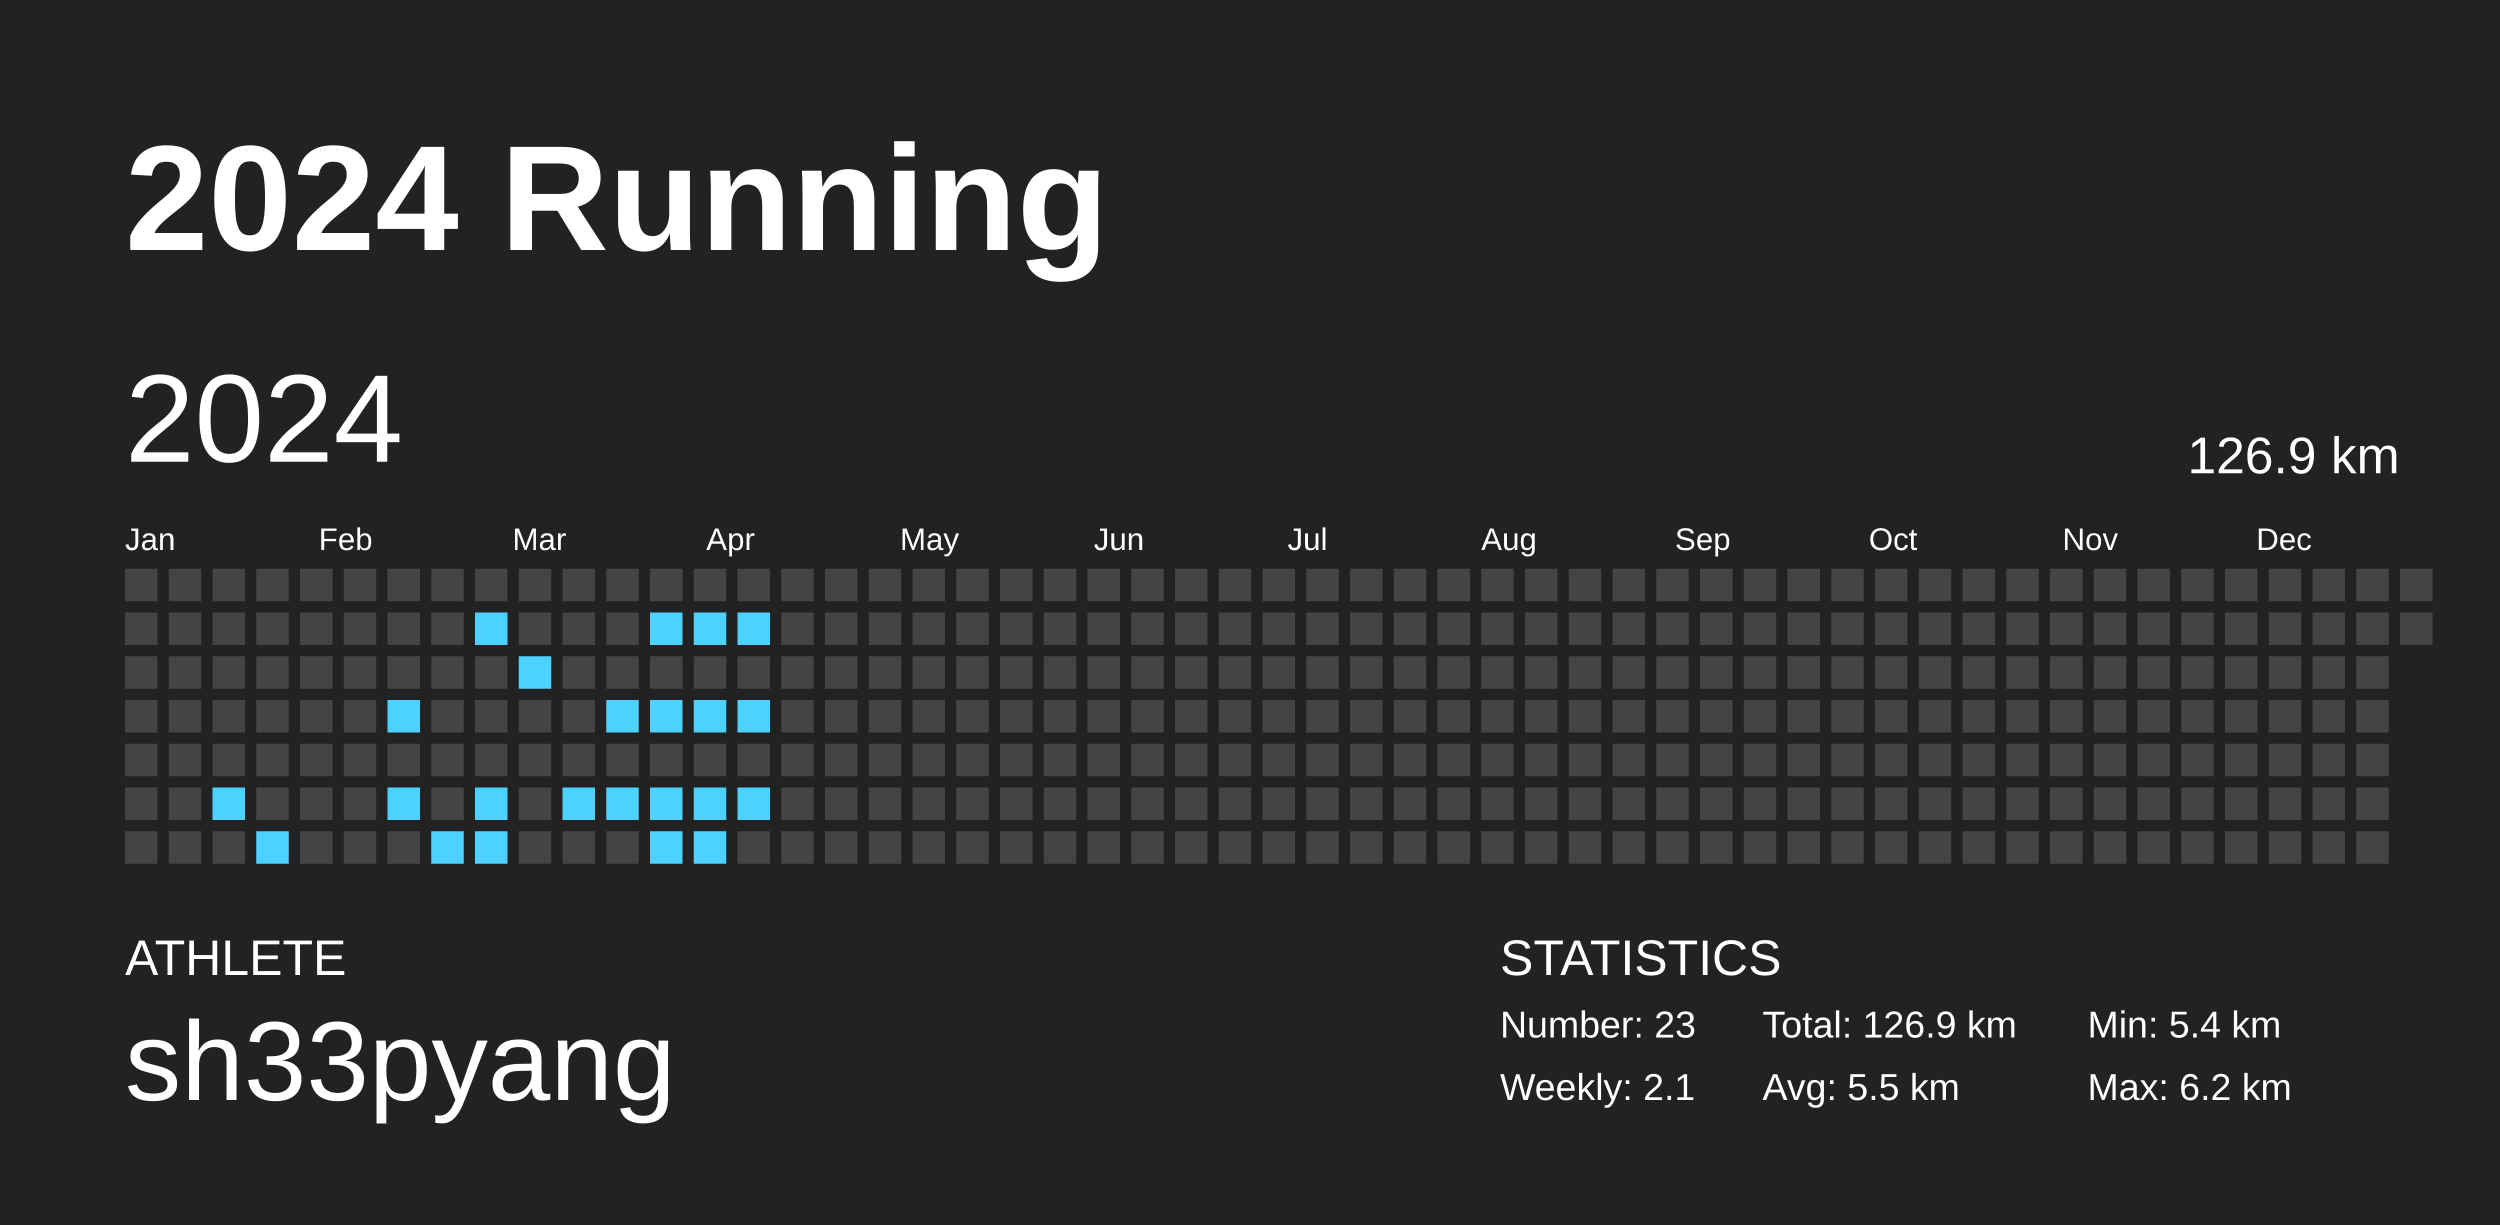
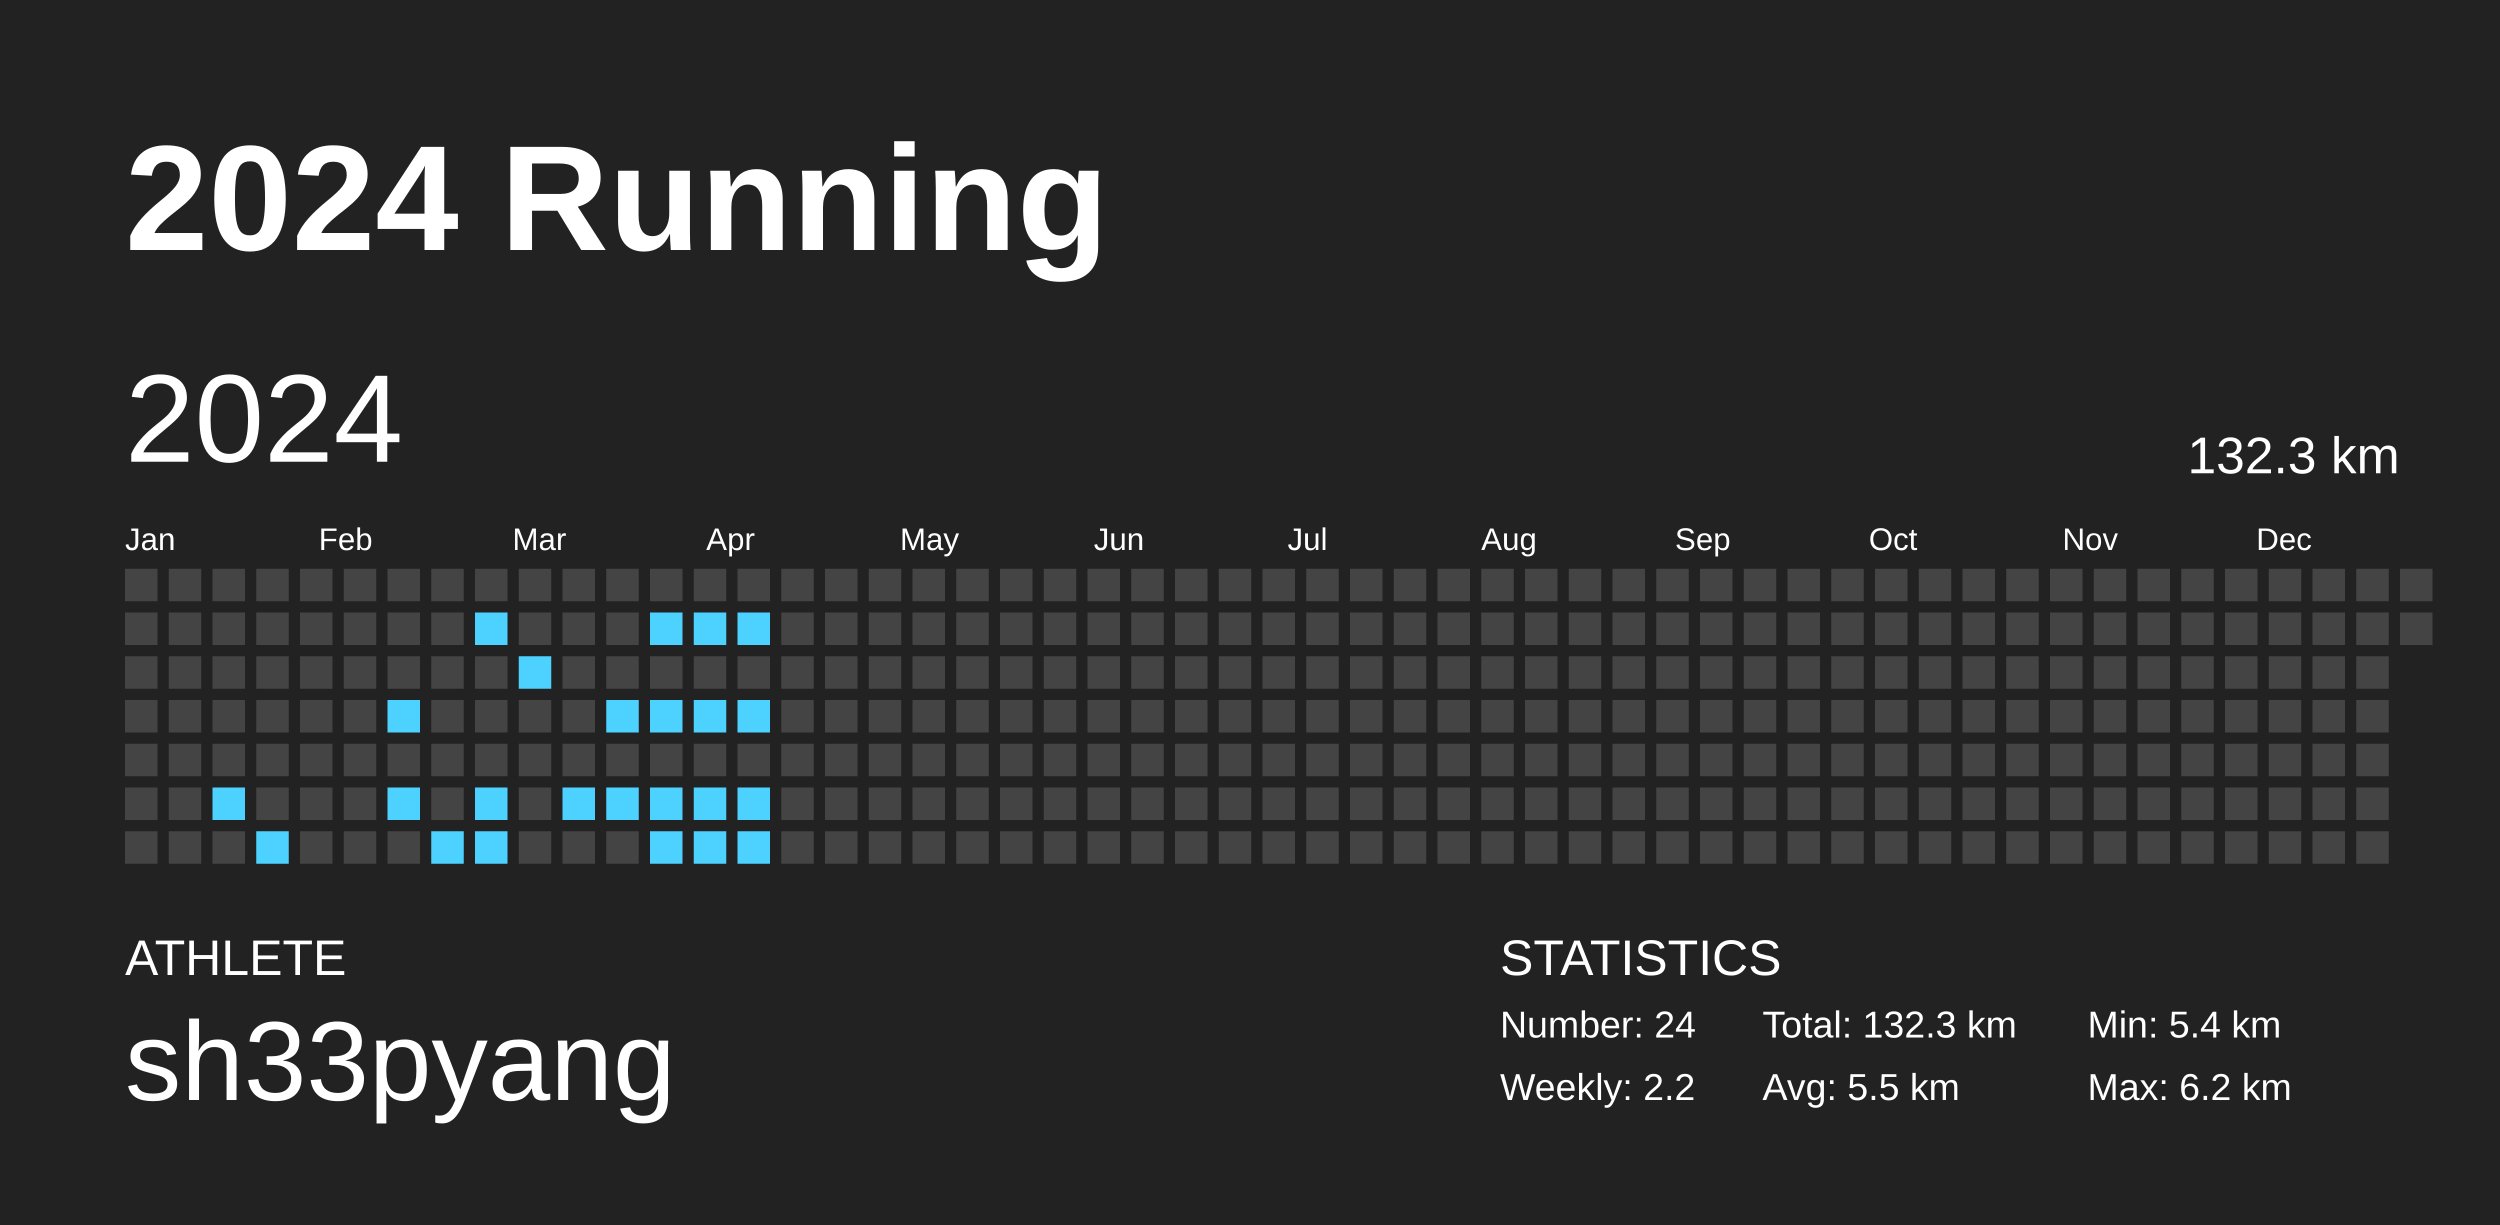
<svg xmlns="http://www.w3.org/2000/svg" baseProfile="full" height="98mm" version="1.1" viewBox="0,0,200,98" width="200mm">
  <defs />
  <rect fill="#222222" height="98" width="200" x="0" y="0" />
  <text fill="#FFFFFF" style="font-size:12px; font-family:Arial; font-weight:bold;" x="10" y="20">2024 Running</text>
  <text fill="#FFFFFF" style="font-size:4px; font-family:Arial" x="10" y="78">ATHLETE</text>
  <text fill="#FFFFFF" style="font-size:9px; font-family:Arial" x="10" y="88">sh33pyang</text>
  <text fill="#FFFFFF" style="font-size:4px; font-family:Arial" x="120" y="78">STATISTICS</text>
-   <text fill="#FFFFFF" style="font-size:3px; font-family:Arial" x="120" y="83">Number: 23</text>
-   <text fill="#FFFFFF" style="font-size:3px; font-family:Arial" x="120" y="88">Weekly: 2.1</text>
-   <text fill="#FFFFFF" style="font-size:3px; font-family:Arial" x="141" y="83">Total: 126.9 km</text>
+   <text fill="#FFFFFF" style="font-size:3px; font-family:Arial" x="120" y="83">Number: 24</text>
+   <text fill="#FFFFFF" style="font-size:3px; font-family:Arial" x="120" y="88">Weekly: 2.2</text>
+   <text fill="#FFFFFF" style="font-size:3px; font-family:Arial" x="141" y="83">Total: 132.3 km</text>
  <text fill="#FFFFFF" style="font-size:3px; font-family:Arial" x="141" y="88">Avg: 5.5 km</text>
  <text fill="#FFFFFF" style="font-size:3px; font-family:Arial" x="167" y="83">Min: 5.4 km</text>
  <text fill="#FFFFFF" style="font-size:3px; font-family:Arial" x="167" y="88">Max: 6.2 km</text>
  <text dominant-baseline="hanging" fill="#FFFFFF" style="font-size:10.0px; font-family:Arial;" x="10" y="30">2024</text>
-   <text dominant-baseline="hanging" fill="#FFFFFF" style="font-size:4.125px; font-family:Arial;" x="175" y="35">126.9 km</text>
+   <text dominant-baseline="hanging" fill="#FFFFFF" style="font-size:4.125px; font-family:Arial;" x="175" y="35">132.3 km</text>
  <text fill="#FFFFFF" style="font-size:2.5px; font-family:Arial" x="10.0" y="44">Jan</text>
  <text fill="#FFFFFF" style="font-size:2.5px; font-family:Arial" x="25.5" y="44">Feb</text>
  <text fill="#FFFFFF" style="font-size:2.5px; font-family:Arial" x="41.0" y="44">Mar</text>
  <text fill="#FFFFFF" style="font-size:2.5px; font-family:Arial" x="56.5" y="44">Apr</text>
  <text fill="#FFFFFF" style="font-size:2.5px; font-family:Arial" x="72.0" y="44">May</text>
  <text fill="#FFFFFF" style="font-size:2.5px; font-family:Arial" x="87.5" y="44">Jun</text>
  <text fill="#FFFFFF" style="font-size:2.5px; font-family:Arial" x="103.0" y="44">Jul</text>
  <text fill="#FFFFFF" style="font-size:2.5px; font-family:Arial" x="118.5" y="44">Aug</text>
  <text fill="#FFFFFF" style="font-size:2.5px; font-family:Arial" x="134.0" y="44">Sep</text>
  <text fill="#FFFFFF" style="font-size:2.5px; font-family:Arial" x="149.5" y="44">Oct</text>
  <text fill="#FFFFFF" style="font-size:2.5px; font-family:Arial" x="165.0" y="44">Nov</text>
  <text fill="#FFFFFF" style="font-size:2.5px; font-family:Arial" x="180.5" y="44">Dec</text>
  <rect fill="#444444" height="2.6" width="2.6" x="10.0" y="45.5" />
  <rect fill="#444444" height="2.6" width="2.6" x="10.0" y="49.0" />
  <rect fill="#444444" height="2.6" width="2.6" x="10.0" y="52.5" />
  <rect fill="#444444" height="2.6" width="2.6" x="10.0" y="56.0" />
  <rect fill="#444444" height="2.6" width="2.6" x="10.0" y="59.5" />
  <rect fill="#444444" height="2.6" width="2.6" x="10.0" y="63.0" />
  <rect fill="#444444" height="2.6" width="2.6" x="10.0" y="66.5" />
  <rect fill="#444444" height="2.6" width="2.6" x="13.5" y="45.5" />
  <rect fill="#444444" height="2.6" width="2.6" x="13.5" y="49.0" />
  <rect fill="#444444" height="2.6" width="2.6" x="13.5" y="52.5" />
  <rect fill="#444444" height="2.6" width="2.6" x="13.5" y="56.0" />
  <rect fill="#444444" height="2.6" width="2.6" x="13.5" y="59.5" />
  <rect fill="#444444" height="2.6" width="2.6" x="13.5" y="63.0" />
  <rect fill="#444444" height="2.6" width="2.6" x="13.5" y="66.5" />
  <rect fill="#444444" height="2.6" width="2.6" x="17.0" y="45.5" />
  <rect fill="#444444" height="2.6" width="2.6" x="17.0" y="49.0" />
  <rect fill="#444444" height="2.6" width="2.6" x="17.0" y="52.5" />
  <rect fill="#444444" height="2.6" width="2.6" x="17.0" y="56.0" />
  <rect fill="#444444" height="2.6" width="2.6" x="17.0" y="59.5" />
  <rect fill="#4dd2ff" height="2.6" width="2.6" x="17.0" y="63.0" />
  <rect fill="#444444" height="2.6" width="2.6" x="17.0" y="66.5" />
  <rect fill="#444444" height="2.6" width="2.6" x="20.5" y="45.5" />
  <rect fill="#444444" height="2.6" width="2.6" x="20.5" y="49.0" />
  <rect fill="#444444" height="2.6" width="2.6" x="20.5" y="52.5" />
  <rect fill="#444444" height="2.6" width="2.6" x="20.5" y="56.0" />
  <rect fill="#444444" height="2.6" width="2.6" x="20.5" y="59.5" />
  <rect fill="#444444" height="2.6" width="2.6" x="20.5" y="63.0" />
  <rect fill="#4dd2ff" height="2.6" width="2.6" x="20.5" y="66.5" />
  <rect fill="#444444" height="2.6" width="2.6" x="24.0" y="45.5" />
  <rect fill="#444444" height="2.6" width="2.6" x="24.0" y="49.0" />
  <rect fill="#444444" height="2.6" width="2.6" x="24.0" y="52.5" />
  <rect fill="#444444" height="2.6" width="2.6" x="24.0" y="56.0" />
  <rect fill="#444444" height="2.6" width="2.6" x="24.0" y="59.5" />
  <rect fill="#444444" height="2.6" width="2.6" x="24.0" y="63.0" />
  <rect fill="#444444" height="2.6" width="2.6" x="24.0" y="66.5" />
  <rect fill="#444444" height="2.6" width="2.6" x="27.5" y="45.5" />
  <rect fill="#444444" height="2.6" width="2.6" x="27.5" y="49.0" />
  <rect fill="#444444" height="2.6" width="2.6" x="27.5" y="52.5" />
  <rect fill="#444444" height="2.6" width="2.6" x="27.5" y="56.0" />
  <rect fill="#444444" height="2.6" width="2.6" x="27.5" y="59.5" />
  <rect fill="#444444" height="2.6" width="2.6" x="27.5" y="63.0" />
  <rect fill="#444444" height="2.6" width="2.6" x="27.5" y="66.5" />
  <rect fill="#444444" height="2.6" width="2.6" x="31.0" y="45.5" />
  <rect fill="#444444" height="2.6" width="2.6" x="31.0" y="49.0" />
  <rect fill="#444444" height="2.6" width="2.6" x="31.0" y="52.5" />
  <rect fill="#4dd2ff" height="2.6" width="2.6" x="31.0" y="56.0" />
  <rect fill="#444444" height="2.6" width="2.6" x="31.0" y="59.5" />
  <rect fill="#4dd2ff" height="2.6" width="2.6" x="31.0" y="63.0" />
  <rect fill="#444444" height="2.6" width="2.6" x="31.0" y="66.5" />
  <rect fill="#444444" height="2.6" width="2.6" x="34.5" y="45.5" />
  <rect fill="#444444" height="2.6" width="2.6" x="34.5" y="49.0" />
  <rect fill="#444444" height="2.6" width="2.6" x="34.5" y="52.5" />
  <rect fill="#444444" height="2.6" width="2.6" x="34.5" y="56.0" />
  <rect fill="#444444" height="2.6" width="2.6" x="34.5" y="59.5" />
  <rect fill="#444444" height="2.6" width="2.6" x="34.5" y="63.0" />
  <rect fill="#4dd2ff" height="2.6" width="2.6" x="34.5" y="66.5" />
  <rect fill="#444444" height="2.6" width="2.6" x="38.0" y="45.5" />
  <rect fill="#4dd2ff" height="2.6" width="2.6" x="38.0" y="49.0" />
  <rect fill="#444444" height="2.6" width="2.6" x="38.0" y="52.5" />
  <rect fill="#444444" height="2.6" width="2.6" x="38.0" y="56.0" />
  <rect fill="#444444" height="2.6" width="2.6" x="38.0" y="59.5" />
  <rect fill="#4dd2ff" height="2.6" width="2.6" x="38.0" y="63.0" />
  <rect fill="#4dd2ff" height="2.6" width="2.6" x="38.0" y="66.5" />
  <rect fill="#444444" height="2.6" width="2.6" x="41.5" y="45.5" />
  <rect fill="#444444" height="2.6" width="2.6" x="41.5" y="49.0" />
  <rect fill="#4dd2ff" height="2.6" width="2.6" x="41.5" y="52.5" />
  <rect fill="#444444" height="2.6" width="2.6" x="41.5" y="56.0" />
  <rect fill="#444444" height="2.6" width="2.6" x="41.5" y="59.5" />
  <rect fill="#444444" height="2.6" width="2.6" x="41.5" y="63.0" />
  <rect fill="#444444" height="2.6" width="2.6" x="41.5" y="66.5" />
  <rect fill="#444444" height="2.6" width="2.6" x="45.0" y="45.5" />
  <rect fill="#444444" height="2.6" width="2.6" x="45.0" y="49.0" />
  <rect fill="#444444" height="2.6" width="2.6" x="45.0" y="52.5" />
  <rect fill="#444444" height="2.6" width="2.6" x="45.0" y="56.0" />
  <rect fill="#444444" height="2.6" width="2.6" x="45.0" y="59.5" />
  <rect fill="#4dd2ff" height="2.6" width="2.6" x="45.0" y="63.0" />
  <rect fill="#444444" height="2.6" width="2.6" x="45.0" y="66.5" />
  <rect fill="#444444" height="2.6" width="2.6" x="48.5" y="45.5" />
  <rect fill="#444444" height="2.6" width="2.6" x="48.5" y="49.0" />
  <rect fill="#444444" height="2.6" width="2.6" x="48.5" y="52.5" />
  <rect fill="#4dd2ff" height="2.6" width="2.6" x="48.5" y="56.0" />
  <rect fill="#444444" height="2.6" width="2.6" x="48.5" y="59.5" />
  <rect fill="#4dd2ff" height="2.6" width="2.6" x="48.5" y="63.0" />
  <rect fill="#444444" height="2.6" width="2.6" x="48.5" y="66.5" />
  <rect fill="#444444" height="2.6" width="2.6" x="52.0" y="45.5" />
  <rect fill="#4dd2ff" height="2.6" width="2.6" x="52.0" y="49.0" />
  <rect fill="#444444" height="2.6" width="2.6" x="52.0" y="52.5" />
  <rect fill="#4dd2ff" height="2.6" width="2.6" x="52.0" y="56.0" />
  <rect fill="#444444" height="2.6" width="2.6" x="52.0" y="59.5" />
  <rect fill="#4dd2ff" height="2.6" width="2.6" x="52.0" y="63.0" />
  <rect fill="#4dd2ff" height="2.6" width="2.6" x="52.0" y="66.5" />
  <rect fill="#444444" height="2.6" width="2.6" x="55.5" y="45.5" />
  <rect fill="#4dd2ff" height="2.6" width="2.6" x="55.5" y="49.0" />
  <rect fill="#444444" height="2.6" width="2.6" x="55.5" y="52.5" />
  <rect fill="#4dd2ff" height="2.6" width="2.6" x="55.5" y="56.0" />
  <rect fill="#444444" height="2.6" width="2.6" x="55.5" y="59.5" />
  <rect fill="#4dd2ff" height="2.6" width="2.6" x="55.5" y="63.0" />
  <rect fill="#4dd2ff" height="2.6" width="2.6" x="55.5" y="66.5" />
  <rect fill="#444444" height="2.6" width="2.6" x="59.0" y="45.5" />
  <rect fill="#4dd2ff" height="2.6" width="2.6" x="59.0" y="49.0" />
  <rect fill="#444444" height="2.6" width="2.6" x="59.0" y="52.5" />
  <rect fill="#4dd2ff" height="2.6" width="2.6" x="59.0" y="56.0" />
  <rect fill="#444444" height="2.6" width="2.6" x="59.0" y="59.5" />
  <rect fill="#4dd2ff" height="2.6" width="2.6" x="59.0" y="63.0" />
-   <rect fill="#444444" height="2.6" width="2.6" x="59.0" y="66.5" />
+   <rect fill="#4dd2ff" height="2.6" width="2.6" x="59.0" y="66.5" />
  <rect fill="#444444" height="2.6" width="2.6" x="62.5" y="45.5" />
  <rect fill="#444444" height="2.6" width="2.6" x="62.5" y="49.0" />
  <rect fill="#444444" height="2.6" width="2.6" x="62.5" y="52.5" />
  <rect fill="#444444" height="2.6" width="2.6" x="62.5" y="56.0" />
  <rect fill="#444444" height="2.6" width="2.6" x="62.5" y="59.5" />
  <rect fill="#444444" height="2.6" width="2.6" x="62.5" y="63.0" />
  <rect fill="#444444" height="2.6" width="2.6" x="62.5" y="66.5" />
  <rect fill="#444444" height="2.6" width="2.6" x="66.0" y="45.5" />
  <rect fill="#444444" height="2.6" width="2.6" x="66.0" y="49.0" />
  <rect fill="#444444" height="2.6" width="2.6" x="66.0" y="52.5" />
  <rect fill="#444444" height="2.6" width="2.6" x="66.0" y="56.0" />
  <rect fill="#444444" height="2.6" width="2.6" x="66.0" y="59.5" />
  <rect fill="#444444" height="2.6" width="2.6" x="66.0" y="63.0" />
  <rect fill="#444444" height="2.6" width="2.6" x="66.0" y="66.5" />
  <rect fill="#444444" height="2.6" width="2.6" x="69.5" y="45.5" />
  <rect fill="#444444" height="2.6" width="2.6" x="69.5" y="49.0" />
  <rect fill="#444444" height="2.6" width="2.6" x="69.5" y="52.5" />
  <rect fill="#444444" height="2.6" width="2.6" x="69.5" y="56.0" />
  <rect fill="#444444" height="2.6" width="2.6" x="69.5" y="59.5" />
  <rect fill="#444444" height="2.6" width="2.6" x="69.5" y="63.0" />
  <rect fill="#444444" height="2.6" width="2.6" x="69.5" y="66.5" />
  <rect fill="#444444" height="2.6" width="2.6" x="73.0" y="45.5" />
  <rect fill="#444444" height="2.6" width="2.6" x="73.0" y="49.0" />
  <rect fill="#444444" height="2.6" width="2.6" x="73.0" y="52.5" />
  <rect fill="#444444" height="2.6" width="2.6" x="73.0" y="56.0" />
  <rect fill="#444444" height="2.6" width="2.6" x="73.0" y="59.5" />
  <rect fill="#444444" height="2.6" width="2.6" x="73.0" y="63.0" />
  <rect fill="#444444" height="2.6" width="2.6" x="73.0" y="66.5" />
  <rect fill="#444444" height="2.6" width="2.6" x="76.5" y="45.5" />
  <rect fill="#444444" height="2.6" width="2.6" x="76.5" y="49.0" />
  <rect fill="#444444" height="2.6" width="2.6" x="76.5" y="52.5" />
  <rect fill="#444444" height="2.6" width="2.6" x="76.5" y="56.0" />
  <rect fill="#444444" height="2.6" width="2.6" x="76.5" y="59.5" />
  <rect fill="#444444" height="2.6" width="2.6" x="76.5" y="63.0" />
  <rect fill="#444444" height="2.6" width="2.6" x="76.5" y="66.5" />
  <rect fill="#444444" height="2.6" width="2.6" x="80.0" y="45.5" />
  <rect fill="#444444" height="2.6" width="2.6" x="80.0" y="49.0" />
  <rect fill="#444444" height="2.6" width="2.6" x="80.0" y="52.5" />
  <rect fill="#444444" height="2.6" width="2.6" x="80.0" y="56.0" />
  <rect fill="#444444" height="2.6" width="2.6" x="80.0" y="59.5" />
  <rect fill="#444444" height="2.6" width="2.6" x="80.0" y="63.0" />
  <rect fill="#444444" height="2.6" width="2.6" x="80.0" y="66.5" />
  <rect fill="#444444" height="2.6" width="2.6" x="83.5" y="45.5" />
  <rect fill="#444444" height="2.6" width="2.6" x="83.5" y="49.0" />
  <rect fill="#444444" height="2.6" width="2.6" x="83.5" y="52.5" />
  <rect fill="#444444" height="2.6" width="2.6" x="83.5" y="56.0" />
  <rect fill="#444444" height="2.6" width="2.6" x="83.5" y="59.5" />
  <rect fill="#444444" height="2.6" width="2.6" x="83.5" y="63.0" />
  <rect fill="#444444" height="2.6" width="2.6" x="83.5" y="66.5" />
  <rect fill="#444444" height="2.6" width="2.6" x="87.0" y="45.5" />
  <rect fill="#444444" height="2.6" width="2.6" x="87.0" y="49.0" />
  <rect fill="#444444" height="2.6" width="2.6" x="87.0" y="52.5" />
  <rect fill="#444444" height="2.6" width="2.6" x="87.0" y="56.0" />
  <rect fill="#444444" height="2.6" width="2.6" x="87.0" y="59.5" />
  <rect fill="#444444" height="2.6" width="2.6" x="87.0" y="63.0" />
  <rect fill="#444444" height="2.6" width="2.6" x="87.0" y="66.5" />
  <rect fill="#444444" height="2.6" width="2.6" x="90.5" y="45.5" />
  <rect fill="#444444" height="2.6" width="2.6" x="90.5" y="49.0" />
  <rect fill="#444444" height="2.6" width="2.6" x="90.5" y="52.5" />
  <rect fill="#444444" height="2.6" width="2.6" x="90.5" y="56.0" />
  <rect fill="#444444" height="2.6" width="2.6" x="90.5" y="59.5" />
  <rect fill="#444444" height="2.6" width="2.6" x="90.5" y="63.0" />
  <rect fill="#444444" height="2.6" width="2.6" x="90.5" y="66.5" />
  <rect fill="#444444" height="2.6" width="2.6" x="94.0" y="45.5" />
  <rect fill="#444444" height="2.6" width="2.6" x="94.0" y="49.0" />
  <rect fill="#444444" height="2.6" width="2.6" x="94.0" y="52.5" />
  <rect fill="#444444" height="2.6" width="2.6" x="94.0" y="56.0" />
  <rect fill="#444444" height="2.6" width="2.6" x="94.0" y="59.5" />
  <rect fill="#444444" height="2.6" width="2.6" x="94.0" y="63.0" />
  <rect fill="#444444" height="2.6" width="2.6" x="94.0" y="66.5" />
  <rect fill="#444444" height="2.6" width="2.6" x="97.5" y="45.5" />
  <rect fill="#444444" height="2.6" width="2.6" x="97.5" y="49.0" />
  <rect fill="#444444" height="2.6" width="2.6" x="97.5" y="52.5" />
  <rect fill="#444444" height="2.6" width="2.6" x="97.5" y="56.0" />
  <rect fill="#444444" height="2.6" width="2.6" x="97.5" y="59.5" />
  <rect fill="#444444" height="2.6" width="2.6" x="97.5" y="63.0" />
  <rect fill="#444444" height="2.6" width="2.6" x="97.5" y="66.5" />
  <rect fill="#444444" height="2.6" width="2.6" x="101.0" y="45.5" />
  <rect fill="#444444" height="2.6" width="2.6" x="101.0" y="49.0" />
  <rect fill="#444444" height="2.6" width="2.6" x="101.0" y="52.5" />
  <rect fill="#444444" height="2.6" width="2.6" x="101.0" y="56.0" />
  <rect fill="#444444" height="2.6" width="2.6" x="101.0" y="59.5" />
  <rect fill="#444444" height="2.6" width="2.6" x="101.0" y="63.0" />
  <rect fill="#444444" height="2.6" width="2.6" x="101.0" y="66.5" />
  <rect fill="#444444" height="2.6" width="2.6" x="104.5" y="45.5" />
  <rect fill="#444444" height="2.6" width="2.6" x="104.5" y="49.0" />
  <rect fill="#444444" height="2.6" width="2.6" x="104.5" y="52.5" />
  <rect fill="#444444" height="2.6" width="2.6" x="104.5" y="56.0" />
  <rect fill="#444444" height="2.6" width="2.6" x="104.5" y="59.5" />
  <rect fill="#444444" height="2.6" width="2.6" x="104.5" y="63.0" />
  <rect fill="#444444" height="2.6" width="2.6" x="104.5" y="66.5" />
  <rect fill="#444444" height="2.6" width="2.6" x="108.0" y="45.5" />
  <rect fill="#444444" height="2.6" width="2.6" x="108.0" y="49.0" />
  <rect fill="#444444" height="2.6" width="2.6" x="108.0" y="52.5" />
  <rect fill="#444444" height="2.6" width="2.6" x="108.0" y="56.0" />
  <rect fill="#444444" height="2.6" width="2.6" x="108.0" y="59.5" />
  <rect fill="#444444" height="2.6" width="2.6" x="108.0" y="63.0" />
  <rect fill="#444444" height="2.6" width="2.6" x="108.0" y="66.5" />
  <rect fill="#444444" height="2.6" width="2.6" x="111.5" y="45.5" />
  <rect fill="#444444" height="2.6" width="2.6" x="111.5" y="49.0" />
  <rect fill="#444444" height="2.6" width="2.6" x="111.5" y="52.5" />
  <rect fill="#444444" height="2.6" width="2.6" x="111.5" y="56.0" />
  <rect fill="#444444" height="2.6" width="2.6" x="111.5" y="59.5" />
  <rect fill="#444444" height="2.6" width="2.6" x="111.5" y="63.0" />
  <rect fill="#444444" height="2.6" width="2.6" x="111.5" y="66.5" />
  <rect fill="#444444" height="2.6" width="2.6" x="115.0" y="45.5" />
  <rect fill="#444444" height="2.6" width="2.6" x="115.0" y="49.0" />
  <rect fill="#444444" height="2.6" width="2.6" x="115.0" y="52.5" />
  <rect fill="#444444" height="2.6" width="2.6" x="115.0" y="56.0" />
  <rect fill="#444444" height="2.6" width="2.6" x="115.0" y="59.5" />
  <rect fill="#444444" height="2.6" width="2.6" x="115.0" y="63.0" />
  <rect fill="#444444" height="2.6" width="2.6" x="115.0" y="66.5" />
  <rect fill="#444444" height="2.6" width="2.6" x="118.5" y="45.5" />
  <rect fill="#444444" height="2.6" width="2.6" x="118.5" y="49.0" />
  <rect fill="#444444" height="2.6" width="2.6" x="118.5" y="52.5" />
  <rect fill="#444444" height="2.6" width="2.6" x="118.5" y="56.0" />
  <rect fill="#444444" height="2.6" width="2.6" x="118.5" y="59.5" />
  <rect fill="#444444" height="2.6" width="2.6" x="118.5" y="63.0" />
  <rect fill="#444444" height="2.6" width="2.6" x="118.5" y="66.5" />
  <rect fill="#444444" height="2.6" width="2.6" x="122.0" y="45.5" />
  <rect fill="#444444" height="2.6" width="2.6" x="122.0" y="49.0" />
  <rect fill="#444444" height="2.6" width="2.6" x="122.0" y="52.5" />
  <rect fill="#444444" height="2.6" width="2.6" x="122.0" y="56.0" />
  <rect fill="#444444" height="2.6" width="2.6" x="122.0" y="59.5" />
  <rect fill="#444444" height="2.6" width="2.6" x="122.0" y="63.0" />
  <rect fill="#444444" height="2.6" width="2.6" x="122.0" y="66.5" />
  <rect fill="#444444" height="2.6" width="2.6" x="125.5" y="45.5" />
  <rect fill="#444444" height="2.6" width="2.6" x="125.5" y="49.0" />
  <rect fill="#444444" height="2.6" width="2.6" x="125.5" y="52.5" />
  <rect fill="#444444" height="2.6" width="2.6" x="125.5" y="56.0" />
  <rect fill="#444444" height="2.6" width="2.6" x="125.5" y="59.5" />
  <rect fill="#444444" height="2.6" width="2.6" x="125.5" y="63.0" />
  <rect fill="#444444" height="2.6" width="2.6" x="125.5" y="66.5" />
  <rect fill="#444444" height="2.6" width="2.6" x="129.0" y="45.5" />
  <rect fill="#444444" height="2.6" width="2.6" x="129.0" y="49.0" />
  <rect fill="#444444" height="2.6" width="2.6" x="129.0" y="52.5" />
  <rect fill="#444444" height="2.6" width="2.6" x="129.0" y="56.0" />
  <rect fill="#444444" height="2.6" width="2.6" x="129.0" y="59.5" />
  <rect fill="#444444" height="2.6" width="2.6" x="129.0" y="63.0" />
  <rect fill="#444444" height="2.6" width="2.6" x="129.0" y="66.5" />
  <rect fill="#444444" height="2.6" width="2.6" x="132.5" y="45.5" />
  <rect fill="#444444" height="2.6" width="2.6" x="132.5" y="49.0" />
  <rect fill="#444444" height="2.6" width="2.6" x="132.5" y="52.5" />
  <rect fill="#444444" height="2.6" width="2.6" x="132.5" y="56.0" />
  <rect fill="#444444" height="2.6" width="2.6" x="132.5" y="59.5" />
  <rect fill="#444444" height="2.6" width="2.6" x="132.5" y="63.0" />
  <rect fill="#444444" height="2.6" width="2.6" x="132.5" y="66.5" />
  <rect fill="#444444" height="2.6" width="2.6" x="136.0" y="45.5" />
  <rect fill="#444444" height="2.6" width="2.6" x="136.0" y="49.0" />
  <rect fill="#444444" height="2.6" width="2.6" x="136.0" y="52.5" />
  <rect fill="#444444" height="2.6" width="2.6" x="136.0" y="56.0" />
  <rect fill="#444444" height="2.6" width="2.6" x="136.0" y="59.5" />
  <rect fill="#444444" height="2.6" width="2.6" x="136.0" y="63.0" />
  <rect fill="#444444" height="2.6" width="2.6" x="136.0" y="66.5" />
  <rect fill="#444444" height="2.6" width="2.6" x="139.5" y="45.5" />
  <rect fill="#444444" height="2.6" width="2.6" x="139.5" y="49.0" />
  <rect fill="#444444" height="2.6" width="2.6" x="139.5" y="52.5" />
  <rect fill="#444444" height="2.6" width="2.6" x="139.5" y="56.0" />
  <rect fill="#444444" height="2.6" width="2.6" x="139.5" y="59.5" />
  <rect fill="#444444" height="2.6" width="2.6" x="139.5" y="63.0" />
  <rect fill="#444444" height="2.6" width="2.6" x="139.5" y="66.5" />
  <rect fill="#444444" height="2.6" width="2.6" x="143.0" y="45.5" />
  <rect fill="#444444" height="2.6" width="2.6" x="143.0" y="49.0" />
  <rect fill="#444444" height="2.6" width="2.6" x="143.0" y="52.5" />
  <rect fill="#444444" height="2.6" width="2.6" x="143.0" y="56.0" />
  <rect fill="#444444" height="2.6" width="2.6" x="143.0" y="59.5" />
  <rect fill="#444444" height="2.6" width="2.6" x="143.0" y="63.0" />
  <rect fill="#444444" height="2.6" width="2.6" x="143.0" y="66.5" />
  <rect fill="#444444" height="2.6" width="2.6" x="146.5" y="45.5" />
  <rect fill="#444444" height="2.6" width="2.6" x="146.5" y="49.0" />
  <rect fill="#444444" height="2.6" width="2.6" x="146.5" y="52.5" />
  <rect fill="#444444" height="2.6" width="2.6" x="146.5" y="56.0" />
  <rect fill="#444444" height="2.6" width="2.6" x="146.5" y="59.5" />
  <rect fill="#444444" height="2.6" width="2.6" x="146.5" y="63.0" />
  <rect fill="#444444" height="2.6" width="2.6" x="146.5" y="66.5" />
  <rect fill="#444444" height="2.6" width="2.6" x="150.0" y="45.5" />
  <rect fill="#444444" height="2.6" width="2.6" x="150.0" y="49.0" />
  <rect fill="#444444" height="2.6" width="2.6" x="150.0" y="52.5" />
  <rect fill="#444444" height="2.6" width="2.6" x="150.0" y="56.0" />
  <rect fill="#444444" height="2.6" width="2.6" x="150.0" y="59.5" />
  <rect fill="#444444" height="2.6" width="2.6" x="150.0" y="63.0" />
  <rect fill="#444444" height="2.6" width="2.6" x="150.0" y="66.5" />
  <rect fill="#444444" height="2.6" width="2.6" x="153.5" y="45.5" />
  <rect fill="#444444" height="2.6" width="2.6" x="153.5" y="49.0" />
  <rect fill="#444444" height="2.6" width="2.6" x="153.5" y="52.5" />
  <rect fill="#444444" height="2.6" width="2.6" x="153.5" y="56.0" />
  <rect fill="#444444" height="2.6" width="2.6" x="153.5" y="59.5" />
  <rect fill="#444444" height="2.6" width="2.6" x="153.5" y="63.0" />
  <rect fill="#444444" height="2.6" width="2.6" x="153.5" y="66.5" />
  <rect fill="#444444" height="2.6" width="2.6" x="157.0" y="45.5" />
  <rect fill="#444444" height="2.6" width="2.6" x="157.0" y="49.0" />
  <rect fill="#444444" height="2.6" width="2.6" x="157.0" y="52.5" />
  <rect fill="#444444" height="2.6" width="2.6" x="157.0" y="56.0" />
  <rect fill="#444444" height="2.6" width="2.6" x="157.0" y="59.5" />
  <rect fill="#444444" height="2.6" width="2.6" x="157.0" y="63.0" />
  <rect fill="#444444" height="2.6" width="2.6" x="157.0" y="66.5" />
  <rect fill="#444444" height="2.6" width="2.6" x="160.5" y="45.5" />
  <rect fill="#444444" height="2.6" width="2.6" x="160.5" y="49.0" />
  <rect fill="#444444" height="2.6" width="2.6" x="160.5" y="52.5" />
  <rect fill="#444444" height="2.6" width="2.6" x="160.5" y="56.0" />
  <rect fill="#444444" height="2.6" width="2.6" x="160.5" y="59.5" />
  <rect fill="#444444" height="2.6" width="2.6" x="160.5" y="63.0" />
  <rect fill="#444444" height="2.6" width="2.6" x="160.5" y="66.5" />
  <rect fill="#444444" height="2.6" width="2.6" x="164.0" y="45.5" />
  <rect fill="#444444" height="2.6" width="2.6" x="164.0" y="49.0" />
  <rect fill="#444444" height="2.6" width="2.6" x="164.0" y="52.5" />
  <rect fill="#444444" height="2.6" width="2.6" x="164.0" y="56.0" />
  <rect fill="#444444" height="2.6" width="2.6" x="164.0" y="59.5" />
  <rect fill="#444444" height="2.6" width="2.6" x="164.0" y="63.0" />
  <rect fill="#444444" height="2.6" width="2.6" x="164.0" y="66.5" />
  <rect fill="#444444" height="2.6" width="2.6" x="167.5" y="45.5" />
  <rect fill="#444444" height="2.6" width="2.6" x="167.5" y="49.0" />
  <rect fill="#444444" height="2.6" width="2.6" x="167.5" y="52.5" />
  <rect fill="#444444" height="2.6" width="2.6" x="167.5" y="56.0" />
  <rect fill="#444444" height="2.6" width="2.6" x="167.5" y="59.5" />
  <rect fill="#444444" height="2.6" width="2.6" x="167.5" y="63.0" />
  <rect fill="#444444" height="2.6" width="2.6" x="167.5" y="66.5" />
  <rect fill="#444444" height="2.6" width="2.6" x="171.0" y="45.5" />
  <rect fill="#444444" height="2.6" width="2.6" x="171.0" y="49.0" />
  <rect fill="#444444" height="2.6" width="2.6" x="171.0" y="52.5" />
  <rect fill="#444444" height="2.6" width="2.6" x="171.0" y="56.0" />
  <rect fill="#444444" height="2.6" width="2.6" x="171.0" y="59.5" />
  <rect fill="#444444" height="2.6" width="2.6" x="171.0" y="63.0" />
  <rect fill="#444444" height="2.6" width="2.6" x="171.0" y="66.5" />
  <rect fill="#444444" height="2.6" width="2.6" x="174.5" y="45.5" />
  <rect fill="#444444" height="2.6" width="2.6" x="174.5" y="49.0" />
  <rect fill="#444444" height="2.6" width="2.6" x="174.5" y="52.5" />
  <rect fill="#444444" height="2.6" width="2.6" x="174.5" y="56.0" />
  <rect fill="#444444" height="2.6" width="2.6" x="174.5" y="59.5" />
  <rect fill="#444444" height="2.6" width="2.6" x="174.5" y="63.0" />
  <rect fill="#444444" height="2.6" width="2.6" x="174.5" y="66.5" />
  <rect fill="#444444" height="2.6" width="2.6" x="178.0" y="45.5" />
  <rect fill="#444444" height="2.6" width="2.6" x="178.0" y="49.0" />
  <rect fill="#444444" height="2.6" width="2.6" x="178.0" y="52.5" />
  <rect fill="#444444" height="2.6" width="2.6" x="178.0" y="56.0" />
  <rect fill="#444444" height="2.6" width="2.6" x="178.0" y="59.5" />
  <rect fill="#444444" height="2.6" width="2.6" x="178.0" y="63.0" />
  <rect fill="#444444" height="2.6" width="2.6" x="178.0" y="66.5" />
  <rect fill="#444444" height="2.6" width="2.6" x="181.5" y="45.5" />
  <rect fill="#444444" height="2.6" width="2.6" x="181.5" y="49.0" />
  <rect fill="#444444" height="2.6" width="2.6" x="181.5" y="52.5" />
  <rect fill="#444444" height="2.6" width="2.6" x="181.5" y="56.0" />
  <rect fill="#444444" height="2.6" width="2.6" x="181.5" y="59.5" />
  <rect fill="#444444" height="2.6" width="2.6" x="181.5" y="63.0" />
  <rect fill="#444444" height="2.6" width="2.6" x="181.5" y="66.5" />
  <rect fill="#444444" height="2.6" width="2.6" x="185.0" y="45.5" />
  <rect fill="#444444" height="2.6" width="2.6" x="185.0" y="49.0" />
  <rect fill="#444444" height="2.6" width="2.6" x="185.0" y="52.5" />
  <rect fill="#444444" height="2.6" width="2.6" x="185.0" y="56.0" />
  <rect fill="#444444" height="2.6" width="2.6" x="185.0" y="59.5" />
  <rect fill="#444444" height="2.6" width="2.6" x="185.0" y="63.0" />
  <rect fill="#444444" height="2.6" width="2.6" x="185.0" y="66.5" />
  <rect fill="#444444" height="2.6" width="2.6" x="188.5" y="45.5" />
  <rect fill="#444444" height="2.6" width="2.6" x="188.5" y="49.0" />
  <rect fill="#444444" height="2.6" width="2.6" x="188.5" y="52.5" />
  <rect fill="#444444" height="2.6" width="2.6" x="188.5" y="56.0" />
  <rect fill="#444444" height="2.6" width="2.6" x="188.5" y="59.5" />
  <rect fill="#444444" height="2.6" width="2.6" x="188.5" y="63.0" />
  <rect fill="#444444" height="2.6" width="2.6" x="188.5" y="66.5" />
  <rect fill="#444444" height="2.6" width="2.6" x="192.0" y="45.5" />
  <rect fill="#444444" height="2.6" width="2.6" x="192.0" y="49.0" />
</svg>
